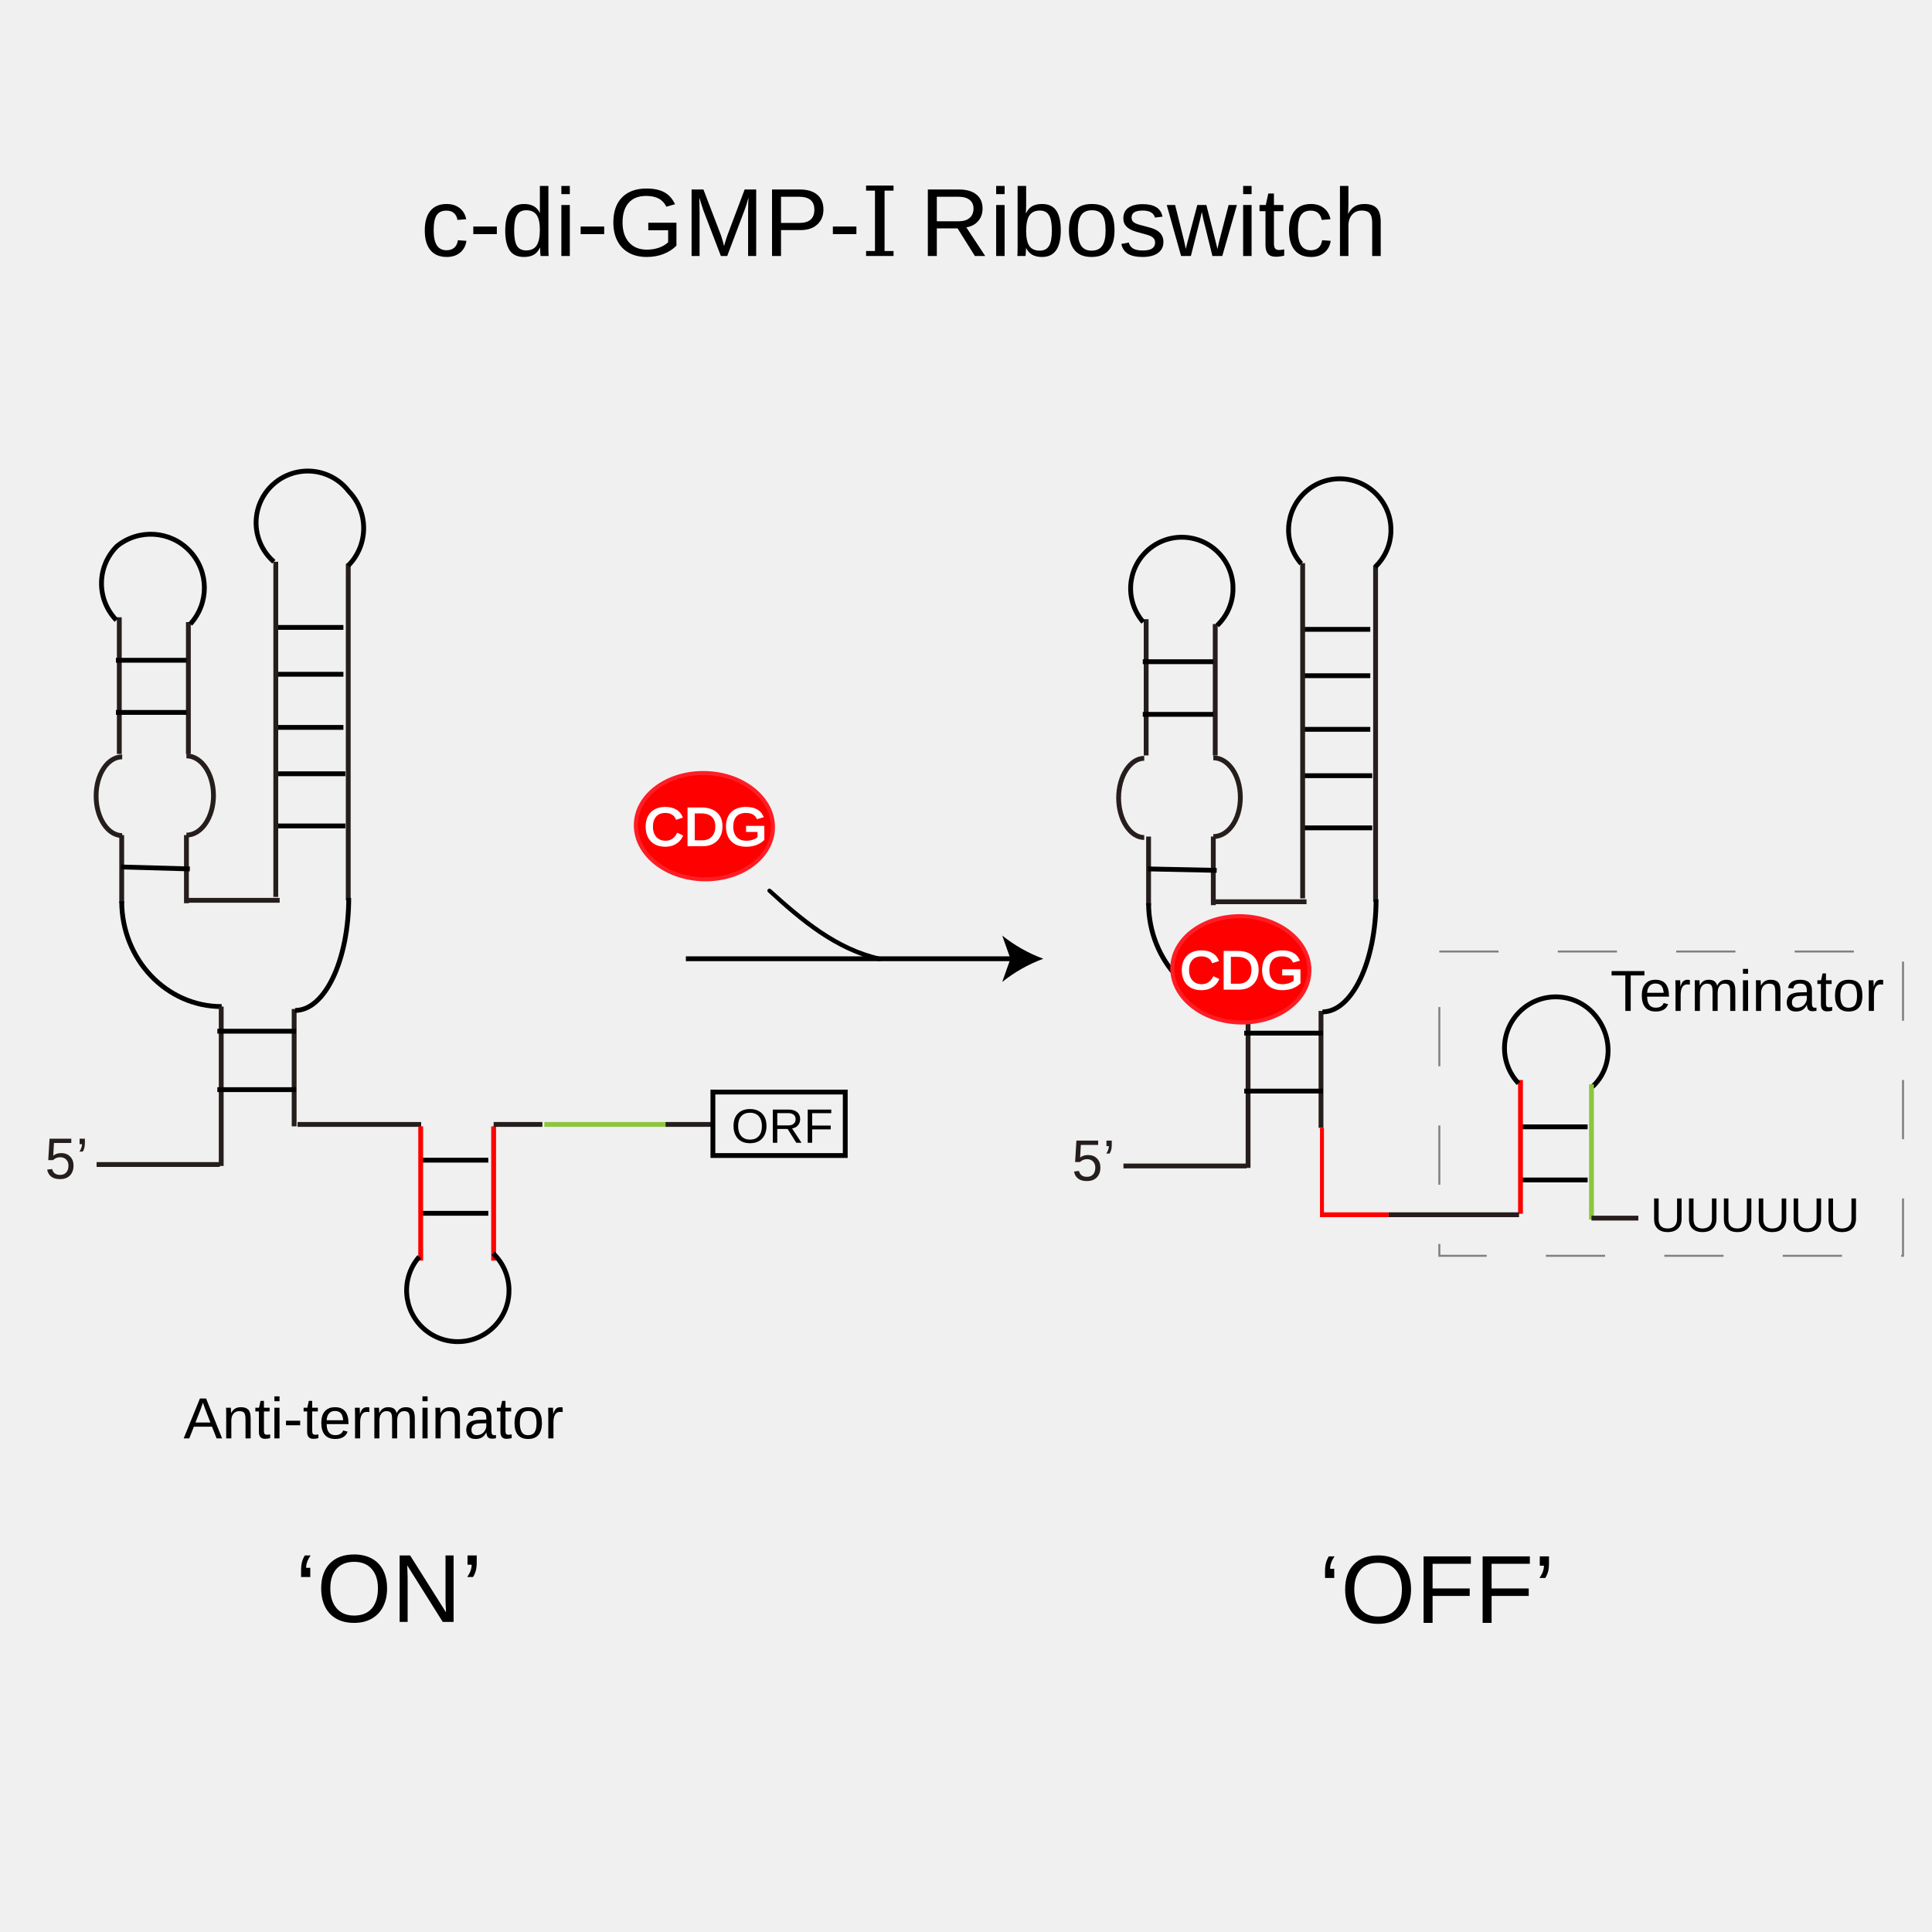
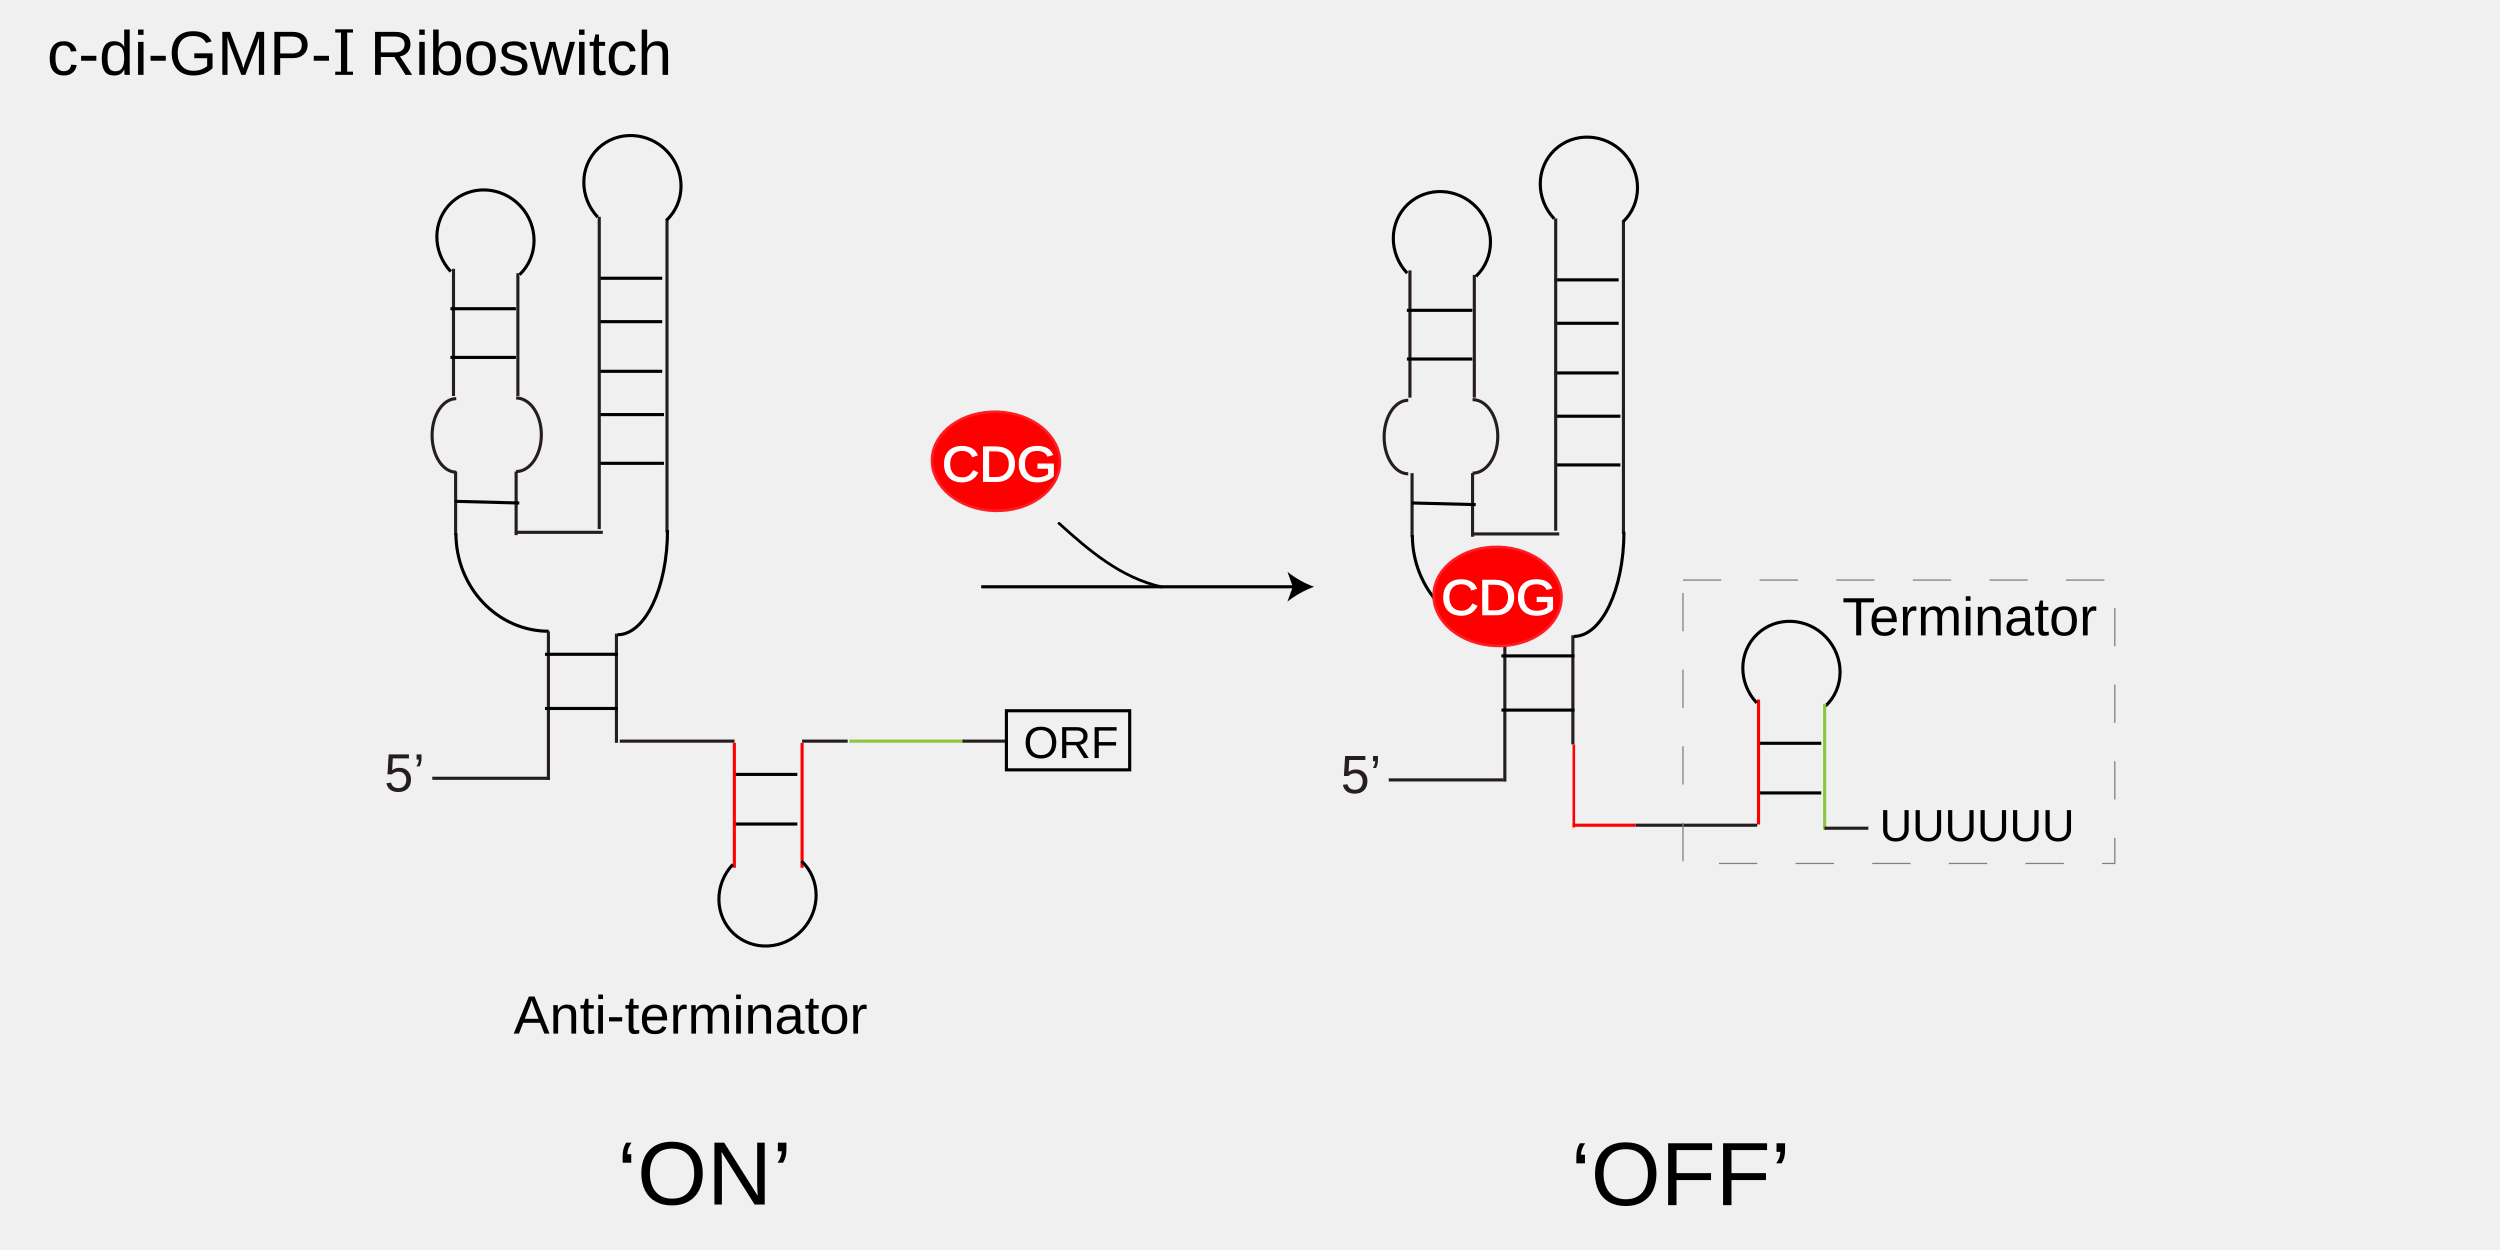
- <svg xmlns="http://www.w3.org/2000/svg" id="图层_1" data-name="图层 1" viewBox="0 0 400 400">
+ <svg xmlns="http://www.w3.org/2000/svg" id="图层_1" data-name="图层 1" viewBox="0 0 800 400">
  <defs>
-     <style>.cls-1,.cls-10,.cls-13,.cls-4,.cls-9{fill:none;}.cls-1{stroke:#251e1c;}.cls-14,.cls-2{font-size:12px;}.cls-2{fill:#251e1c;}.cls-11,.cls-14,.cls-16,.cls-2,.cls-7{font-family:ArialMT, Arial;}.cls-3{letter-spacing:-0.04em;}.cls-4,.cls-5{stroke:#000;}.cls-5,.cls-7{fill:#fff;}.cls-5{stroke-miterlimit:10;}.cls-12,.cls-6,.cls-8{fill:red;}.cls-6{stroke:#ff1d25;stroke-width:0.83px;}.cls-7{font-size:11.07px;stroke:#fff;stroke-width:0.4px;}.cls-12,.cls-8,.cls-9{stroke:red;}.cls-10{stroke:#8cc63f;}.cls-11{font-size:10px;}.cls-12{stroke-width:0.82px;}.cls-13{stroke:gray;stroke-width:0.41px;stroke-dasharray:12.26;}.cls-15{letter-spacing:-0.11em;}.cls-16{font-size:20px;}.cls-17{letter-spacing:-0.04em;}.cls-18{letter-spacing:-0.04em;}.cls-19{font-family:TimesNewRomanPSMT, Times New Roman;}</style>
+     <style>.cls-1,.cls-10,.cls-14,.cls-4,.cls-9{fill:none;}.cls-1{stroke:#251e1c;}.cls-15,.cls-2{font-size:17.27px;}.cls-2{fill:#251e1c;}.cls-11,.cls-15,.cls-17,.cls-19,.cls-2,.cls-7{font-family:ArialMT, Arial;}.cls-3{letter-spacing:-0.04em;}.cls-4,.cls-5{stroke:#000;}.cls-5,.cls-7{fill:#fff;}.cls-5{stroke-miterlimit:10;}.cls-13,.cls-6,.cls-8{fill:red;}.cls-6{stroke:#ff1d25;stroke-width:0.83px;}.cls-7{font-size:15.93px;stroke:#fff;stroke-width:0.4px;}.cls-13,.cls-8,.cls-9{stroke:red;}.cls-10{stroke:#8cc63f;}.cls-11{font-size:14.39px;}.cls-12{letter-spacing:-0.04em;}.cls-13{stroke-width:0.82px;}.cls-14{stroke:gray;stroke-width:0.41px;stroke-dasharray:12.26;}.cls-16{letter-spacing:-0.11em;}.cls-17{font-size:28.79px;}.cls-18{letter-spacing:-0.04em;}.cls-19{font-size:20px;}.cls-20{font-family:TimesNewRomanPSMT, Times New Roman;}</style>
  </defs>
-   <line class="cls-1" x1="24.7" y1="127.8" x2="24.7" y2="156.1" />
-   <line class="cls-1" x1="39" y1="128.8" x2="39" y2="156.1" />
-   <line class="cls-1" x1="38.4" y1="186.4" x2="57.9" y2="186.4" />
-   <text class="cls-2" transform="translate(9.3 244) scale(0.96 1)">5<tspan class="cls-3" x="6.7" y="0">’</tspan>
+   <line class="cls-1" x1="145.12" y1="86.02" x2="145.12" y2="126.72" />
+   <line class="cls-1" x1="165.72" y1="87.45" x2="165.72" y2="126.72" />
+   <line class="cls-1" x1="164.8" y1="170.34" x2="192.9" y2="170.34" />
+   <text class="cls-2" transform="translate(123 253.28) scale(0.96 1)">5<tspan class="cls-3" x="9.61" y="0">’</tspan>
  </text>
-   <line class="cls-4" x1="56.9" y1="160.2" x2="71.5" y2="160.2" />
-   <line class="cls-4" x1="56.9" y1="171" x2="71.5" y2="171" />
-   <line class="cls-5" x1="56.8" y1="129.9" x2="71.1" y2="129.9" />
-   <line class="cls-5" x1="56.8" y1="139.6" x2="71.1" y2="139.6" />
-   <line class="cls-5" x1="56.8" y1="150.6" x2="71.1" y2="150.6" />
-   <line class="cls-1" x1="57.1" y1="116.3" x2="57.1" y2="185.7" />
-   <line class="cls-1" x1="72.1" y1="116.7" x2="72.1" y2="186.4" />
-   <line class="cls-4" x1="24" y1="136.7" x2="38.6" y2="136.7" />
-   <line class="cls-4" x1="24" y1="147.5" x2="38.6" y2="147.5" />
-   <path class="cls-1" d="M38.6,156.5c3.1,0,5.6,3.7,5.6,8.2s-2.5,8.2-5.6,8.2" />
-   <path class="cls-1" d="M25.3,156.7c-3,0-5.4,3.6-5.4,8.1s2.4,8.2,5.4,8.2" />
-   <line class="cls-1" x1="25.2" y1="172.9" x2="25.2" y2="187" />
-   <line class="cls-1" x1="38.6" y1="172.9" x2="38.6" y2="187" />
-   <line class="cls-4" x1="25.1" y1="179.5" x2="39.3" y2="179.9" />
-   <line class="cls-4" x1="142" y1="198.5" x2="210" y2="198.5" />
-   <path d="M216,198.5a30.7,30.7,0,0,0-8.5,4.8l1.7-4.8-1.7-4.8A30.7,30.7,0,0,0,216,198.5Z" />
-   <path d="M159,184.7c6.7,6.2,13.9,12.2,23,14.3.6.1.8-.8.3-.9-9-2-16-8-22.7-14a.4.4,0,0,0-.6.6Z" />
-   <ellipse class="cls-6" cx="145.8" cy="171" rx="11" ry="14.2" transform="translate(-29.9 311.1) rotate(-88.1)" />
-   <text class="cls-7" transform="translate(133.3 175) scale(1.04 1)">CDG</text>
-   <path class="cls-4" d="M24.1,128.4a10.9,10.9,0,0,1,.1-15.3,11.1,11.1,0,0,1,15.2,16.1" />
-   <path class="cls-4" d="M56.7,116.3a10.7,10.7,0,1,1,15.5-14.6,11,11,0,0,1-.1,15.4" />
-   <path class="cls-4" d="M45.9,208.4c-11.4,0-20.7-9.7-20.7-21.8" />
-   <line class="cls-1" x1="45.8" y1="208.4" x2="45.8" y2="241.4" />
-   <line class="cls-1" x1="60.9" y1="208.9" x2="60.9" y2="233.2" />
-   <line class="cls-4" x1="45" y1="213.5" x2="61.3" y2="213.5" />
-   <line class="cls-4" x1="45" y1="225.6" x2="61.3" y2="225.6" />
-   <path class="cls-4" d="M61.1,209.2c6.2,0,11.1-10.5,11.1-23.3" />
-   <line class="cls-1" x1="20" y1="241.1" x2="45.5" y2="241.1" />
-   <line class="cls-1" x1="61.6" y1="232.8" x2="87.2" y2="232.8" />
-   <line class="cls-5" x1="86.9" y1="251.2" x2="101.1" y2="251.2" />
-   <line class="cls-5" x1="86.9" y1="240.2" x2="101.1" y2="240.2" />
-   <line class="cls-8" x1="87.1" y1="261" x2="87.1" y2="233.2" />
-   <line class="cls-9" x1="102.2" y1="261" x2="102.2" y2="233.2" />
-   <path class="cls-4" d="M86.8,260.2a10.6,10.6,0,1,0,15.3-.7" />
-   <line class="cls-1" x1="102.2" y1="232.8" x2="112.3" y2="232.8" />
-   <line class="cls-10" x1="112.7" y1="232.8" x2="138.2" y2="232.8" />
-   <line class="cls-1" x1="137.8" y1="232.8" x2="147.6" y2="232.8" />
-   <rect class="cls-4" x="147.6" y="226.1" width="27.4" height="13.14" />
-   <text class="cls-11" transform="translate(151.4 236.6)">ORF</text>
-   <line class="cls-1" x1="237.3" y1="128.2" x2="237.3" y2="156.4" />
-   <line class="cls-1" x1="251.6" y1="129.2" x2="251.6" y2="156.4" />
-   <line class="cls-1" x1="251" y1="186.7" x2="270.5" y2="186.7" />
-   <text class="cls-2" transform="translate(221.9 244.4) scale(0.96 1)">5<tspan class="cls-3" x="6.7" y="0">’</tspan>
+   <line class="cls-4" x1="191.53" y1="132.67" x2="212.47" y2="132.67" />
+   <line class="cls-4" x1="191.53" y1="148.26" x2="212.47" y2="148.26" />
+   <line class="cls-5" x1="191.4" y1="89.04" x2="211.91" y2="89.04" />
+   <line class="cls-5" x1="191.4" y1="102.93" x2="211.91" y2="102.93" />
+   <line class="cls-5" x1="191.4" y1="118.82" x2="211.91" y2="118.82" />
+   <line class="cls-1" x1="191.76" y1="69.38" x2="191.76" y2="169.3" />
+   <line class="cls-1" x1="213.44" y1="70.05" x2="213.44" y2="170.32" />
+   <line class="cls-4" x1="144.14" y1="98.79" x2="165.09" y2="98.79" />
+   <line class="cls-4" x1="144.14" y1="114.37" x2="165.09" y2="114.37" />
+   <path class="cls-1" d="M165.16,127.36c4.46,0,8.07,5.27,8.07,11.76s-3.61,11.77-8.07,11.77" />
+   <path class="cls-1" d="M146,127.57c-4.27,0-7.73,5.27-7.73,11.76s3.46,11.77,7.73,11.77" />
+   <line class="cls-1" x1="145.8" y1="150.89" x2="145.8" y2="171.24" />
+   <line class="cls-1" x1="165.16" y1="150.89" x2="165.16" y2="171.24" />
+   <line class="cls-4" x1="145.66" y1="160.43" x2="166.17" y2="160.96" />
+   <line class="cls-4" x1="313.99" y1="187.77" x2="414.48" y2="187.77" />
+   <path d="M420.51,187.77a30.39,30.39,0,0,0-8.54,4.76l1.72-4.76L412,183A30.12,30.12,0,0,0,420.51,187.77Z" />
+   <path d="M338.58,167.79c9.67,8.8,20,17.54,33.06,20.47.56.13.81-.74.24-.87-12.95-2.89-23.1-11.53-32.67-20.24-.43-.39-1.06.25-.63.64Z" />
+   <ellipse class="cls-6" cx="319.44" cy="148.17" rx="15.85" ry="20.47" transform="matrix(0.03, -1, 1, 0.03, 160.95, 462.61)" />
+   <text class="cls-7" transform="translate(301.44 154.02) scale(1.04 1)">CDG</text>
+   <path class="cls-4" d="M144.25,86.9c-6-6.38-5.94-16.26.19-22.06s16-5.33,22,1,5.94,16.26-.19,22.06" />
+   <path class="cls-4" d="M191.28,69.49c-6-6.38-5.95-16.26.19-22.06s16-5.33,22,1,5.95,16.26-.19,22.06" />
+   <path class="cls-4" d="M175.61,202c-16.41,0-29.72-14-29.72-31.34" />
+   <line class="cls-1" x1="175.49" y1="202.04" x2="175.49" y2="249.59" />
+   <line class="cls-1" x1="197.26" y1="202.77" x2="197.26" y2="237.7" />
+   <line class="cls-4" x1="174.4" y1="209.37" x2="197.76" y2="209.37" />
+   <line class="cls-4" x1="174.4" y1="226.71" x2="197.76" y2="226.71" />
+   <path class="cls-4" d="M197.6,203.12c8.83,0,16-15,16-33.5" />
+   <line class="cls-1" x1="138.33" y1="249.05" x2="175.07" y2="249.05" />
+   <line class="cls-1" x1="198.31" y1="237.16" x2="235.05" y2="237.16" />
+   <line class="cls-5" x1="234.62" y1="263.69" x2="255.14" y2="263.69" />
+   <line class="cls-5" x1="234.62" y1="247.81" x2="255.14" y2="247.81" />
+   <line class="cls-8" x1="234.99" y1="277.69" x2="234.99" y2="237.7" />
+   <line class="cls-9" x1="256.67" y1="277.69" x2="256.67" y2="237.7" />
+   <path class="cls-4" d="M234.51,276.61c-6,6.38-5.95,16.25.19,22.06s16,5.33,22-1.05,5.95-16.26-.19-22.06" />
+   <line class="cls-1" x1="256.67" y1="237.16" x2="271.26" y2="237.16" />
+   <line class="cls-10" x1="271.8" y1="237.16" x2="308.54" y2="237.16" />
+   <line class="cls-1" x1="308" y1="237.16" x2="322.05" y2="237.16" />
+   <rect class="cls-4" x="322.05" y="227.44" width="39.45" height="18.91" />
+   <text class="cls-11" transform="translate(327.51 242.59)">ORF</text>
+   <line class="cls-1" x1="451.18" y1="86.54" x2="451.18" y2="127.24" />
+   <line class="cls-1" x1="471.78" y1="87.97" x2="471.78" y2="127.24" />
+   <line class="cls-1" x1="470.86" y1="170.86" x2="498.96" y2="170.86" />
+   <text class="cls-2" transform="translate(429.06 253.8) scale(0.96 1)">5<tspan class="cls-12" x="9.61" y="0">’</tspan>
  </text>
-   <line class="cls-4" x1="269.5" y1="160.6" x2="284.1" y2="160.6" />
-   <line class="cls-4" x1="269.5" y1="171.4" x2="284.1" y2="171.4" />
-   <line class="cls-5" x1="269.5" y1="130.3" x2="283.7" y2="130.3" />
-   <line class="cls-5" x1="269.5" y1="139.9" x2="283.7" y2="139.9" />
-   <line class="cls-5" x1="269.5" y1="151" x2="283.7" y2="151" />
-   <line class="cls-1" x1="269.7" y1="116.6" x2="269.7" y2="186" />
-   <line class="cls-1" x1="284.8" y1="117.1" x2="284.8" y2="186.7" />
-   <line class="cls-4" x1="236.6" y1="137" x2="251.2" y2="137" />
-   <line class="cls-4" x1="236.6" y1="147.9" x2="251.2" y2="147.9" />
-   <path class="cls-1" d="M251.2,156.9c3.1,0,5.6,3.6,5.6,8.2s-2.5,8.1-5.6,8.1" />
-   <path class="cls-1" d="M236.9,157c-2.9,0-5.3,3.7-5.3,8.2s2.4,8.2,5.3,8.2" />
-   <line class="cls-1" x1="237.8" y1="173.2" x2="237.8" y2="187.4" />
-   <line class="cls-1" x1="251.2" y1="173.2" x2="251.2" y2="187.4" />
-   <line class="cls-4" x1="237.7" y1="179.9" x2="251.9" y2="180.2" />
-   <path class="cls-4" d="M236.7,128.8a10.6,10.6,0,1,1,15.3.7" />
-   <path class="cls-4" d="M269.4,116.7a10.6,10.6,0,1,1,15.3.7" />
-   <path class="cls-4" d="M258.5,208.8c-11.4,0-20.7-9.8-20.7-21.8" />
-   <line class="cls-1" x1="258.4" y1="208.8" x2="258.4" y2="241.8" />
-   <line class="cls-1" x1="273.5" y1="209.3" x2="273.5" y2="233.5" />
-   <line class="cls-4" x1="257.6" y1="213.9" x2="273.9" y2="213.9" />
-   <line class="cls-4" x1="257.6" y1="225.9" x2="273.9" y2="225.9" />
-   <path class="cls-4" d="M273.8,209.5c6.1,0,11.1-10.4,11.1-23.3" />
-   <line class="cls-1" x1="232.6" y1="241.4" x2="258.1" y2="241.4" />
-   <line class="cls-5" x1="314.5" y1="233.3" x2="328.7" y2="233.3" />
-   <line class="cls-5" x1="314.5" y1="244.3" x2="328.7" y2="244.3" />
-   <line class="cls-12" x1="273.7" y1="252" x2="273.7" y2="233.5" />
-   <line class="cls-9" x1="314.8" y1="223.6" x2="314.8" y2="251.3" />
-   <path class="cls-4" d="M314.4,224.3a10.6,10.6,0,1,1,15.4-14.6c4.2,4.5,4.2,11.3-.1,15.3" />
-   <line class="cls-1" x1="287.5" y1="251.5" x2="314.5" y2="251.5" />
-   <line class="cls-10" x1="329.5" y1="224.5" x2="329.5" y2="252.5" />
-   <line class="cls-1" x1="329.5" y1="252.2" x2="339.2" y2="252.2" />
-   <line class="cls-9" x1="287.5" y1="251.5" x2="273.5" y2="251.5" />
-   <text class="cls-11" transform="translate(341.7 255)">UUUUUU</text>
-   <ellipse class="cls-6" cx="256.8" cy="200.6" rx="11" ry="14.2" transform="translate(47.9 450.7) rotate(-88.1)" />
-   <text class="cls-7" transform="translate(244.3 204.7) scale(1.04 1)">CDG</text>
-   <rect class="cls-13" x="298" y="197" width="96" height="63" />
-   <text class="cls-14" transform="translate(333.4 209.3)">
-     <tspan class="cls-15">T</tspan>
-     <tspan x="6" y="0">erminator</tspan>
+   <line class="cls-4" x1="497.59" y1="133.19" x2="518.53" y2="133.19" />
+   <line class="cls-4" x1="497.59" y1="148.78" x2="518.53" y2="148.78" />
+   <line class="cls-5" x1="497.46" y1="89.56" x2="517.97" y2="89.56" />
+   <line class="cls-5" x1="497.46" y1="103.45" x2="517.97" y2="103.45" />
+   <line class="cls-5" x1="497.46" y1="119.34" x2="517.97" y2="119.34" />
+   <line class="cls-1" x1="497.82" y1="69.9" x2="497.82" y2="169.82" />
+   <line class="cls-1" x1="519.5" y1="70.57" x2="519.5" y2="170.84" />
+   <line class="cls-4" x1="450.2" y1="99.3" x2="471.15" y2="99.3" />
+   <line class="cls-4" x1="450.2" y1="114.89" x2="471.15" y2="114.89" />
+   <path class="cls-1" d="M471.22,127.88c4.46,0,8.07,5.26,8.07,11.76s-3.61,11.77-8.07,11.77" />
+   <path class="cls-1" d="M450.64,128.09c-4.26,0-7.72,5.27-7.72,11.76s3.46,11.77,7.72,11.77" />
+   <line class="cls-1" x1="451.86" y1="151.41" x2="451.86" y2="171.76" />
+   <line class="cls-1" x1="471.22" y1="151.41" x2="471.22" y2="171.76" />
+   <line class="cls-4" x1="451.72" y1="160.95" x2="472.23" y2="161.48" />
+   <path class="cls-4" d="M450.31,87.42c-6-6.38-5.94-16.26.19-22.06s16-5.33,22,1,5.94,16.26-.19,22.06" />
+   <path class="cls-4" d="M497.34,70c-6-6.38-5.95-16.26.19-22.06s16-5.33,22,1,6,16.26-.19,22.06" />
+   <path class="cls-4" d="M481.67,202.56c-16.41,0-29.72-14-29.72-31.34" />
+   <line class="cls-1" x1="481.55" y1="202.56" x2="481.55" y2="250.11" />
+   <line class="cls-1" x1="503.32" y1="203.29" x2="503.32" y2="238.22" />
+   <line class="cls-4" x1="480.46" y1="209.89" x2="503.82" y2="209.89" />
+   <line class="cls-4" x1="480.46" y1="227.23" x2="503.82" y2="227.23" />
+   <path class="cls-4" d="M503.66,203.64c8.83,0,16-15,16-33.5" />
+   <line class="cls-1" x1="444.39" y1="249.57" x2="481.13" y2="249.57" />
+   <line class="cls-5" x1="562.28" y1="237.85" x2="582.79" y2="237.85" />
+   <line class="cls-5" x1="562.28" y1="253.74" x2="582.79" y2="253.74" />
+   <line class="cls-13" x1="503.62" y1="264.79" x2="503.62" y2="238.22" />
+   <line class="cls-9" x1="562.73" y1="223.85" x2="562.73" y2="263.84" />
+   <path class="cls-4" d="M562.16,224.93c-6-6.38-5.95-16.25.19-22.05s16-5.33,22,1.05,6,16.25-.19,22" />
+   <line class="cls-1" x1="523.44" y1="264.07" x2="562.3" y2="264.07" />
+   <line class="cls-10" x1="583.89" y1="225.2" x2="583.89" y2="265.51" />
+   <line class="cls-1" x1="583.83" y1="265.03" x2="597.88" y2="265.03" />
+   <line class="cls-9" x1="523.44" y1="264.07" x2="503.28" y2="264.07" />
+   <text class="cls-11" transform="translate(601.49 269.15)">UUUUUU</text>
+   <ellipse class="cls-6" cx="479.19" cy="190.84" rx="15.85" ry="20.47" transform="translate(272.85 663.56) rotate(-88.13)" />
+   <text class="cls-7" transform="translate(461.19 196.69) scale(1.04 1)">CDG</text>
+   <rect class="cls-14" x="538.55" y="185.62" width="138.19" height="90.69" />
+   <text class="cls-15" transform="translate(589.51 203.32)">
+     <tspan class="cls-16">T</tspan>
+     <tspan x="8.64" y="0">erminator</tspan>
  </text>
-   <text class="cls-14" transform="translate(38 297.8)">Anti-terminator</text>
-   <text class="cls-16" transform="translate(61.1 335.8)">‘ON<tspan class="cls-17" x="34.4" y="0">’</tspan>
+   <text class="cls-15" transform="translate(164.36 330.76)">Anti-terminator</text>
+   <text class="cls-17" transform="translate(197.47 385.46)">‘ON<tspan class="cls-18" x="49.58" y="0">’</tspan>
  </text>
-   <text class="cls-16" transform="translate(273.1 336)">‘OFF<tspan class="cls-18" x="44.4" y="0">’</tspan>
+   <text class="cls-17" transform="translate(502.65 385.65)">‘OFF<tspan class="cls-18" x="63.96" y="0">’</tspan>
  </text>
-   <text class="cls-16" transform="translate(87.1 53)">c-di-GMP-<tspan class="cls-19" x="91.1" y="0">Ⅰ</tspan>
-     <tspan x="97.8" y="0" xml:space="preserve"> Riboswitch </tspan>
+   <text class="cls-19" transform="translate(15.06 23.96)">c-di-GMP-<tspan class="cls-20" x="91.1" y="0">Ⅰ</tspan>
+     <tspan x="97.76" y="0" xml:space="preserve"> Riboswitch </tspan>
  </text>
</svg>
